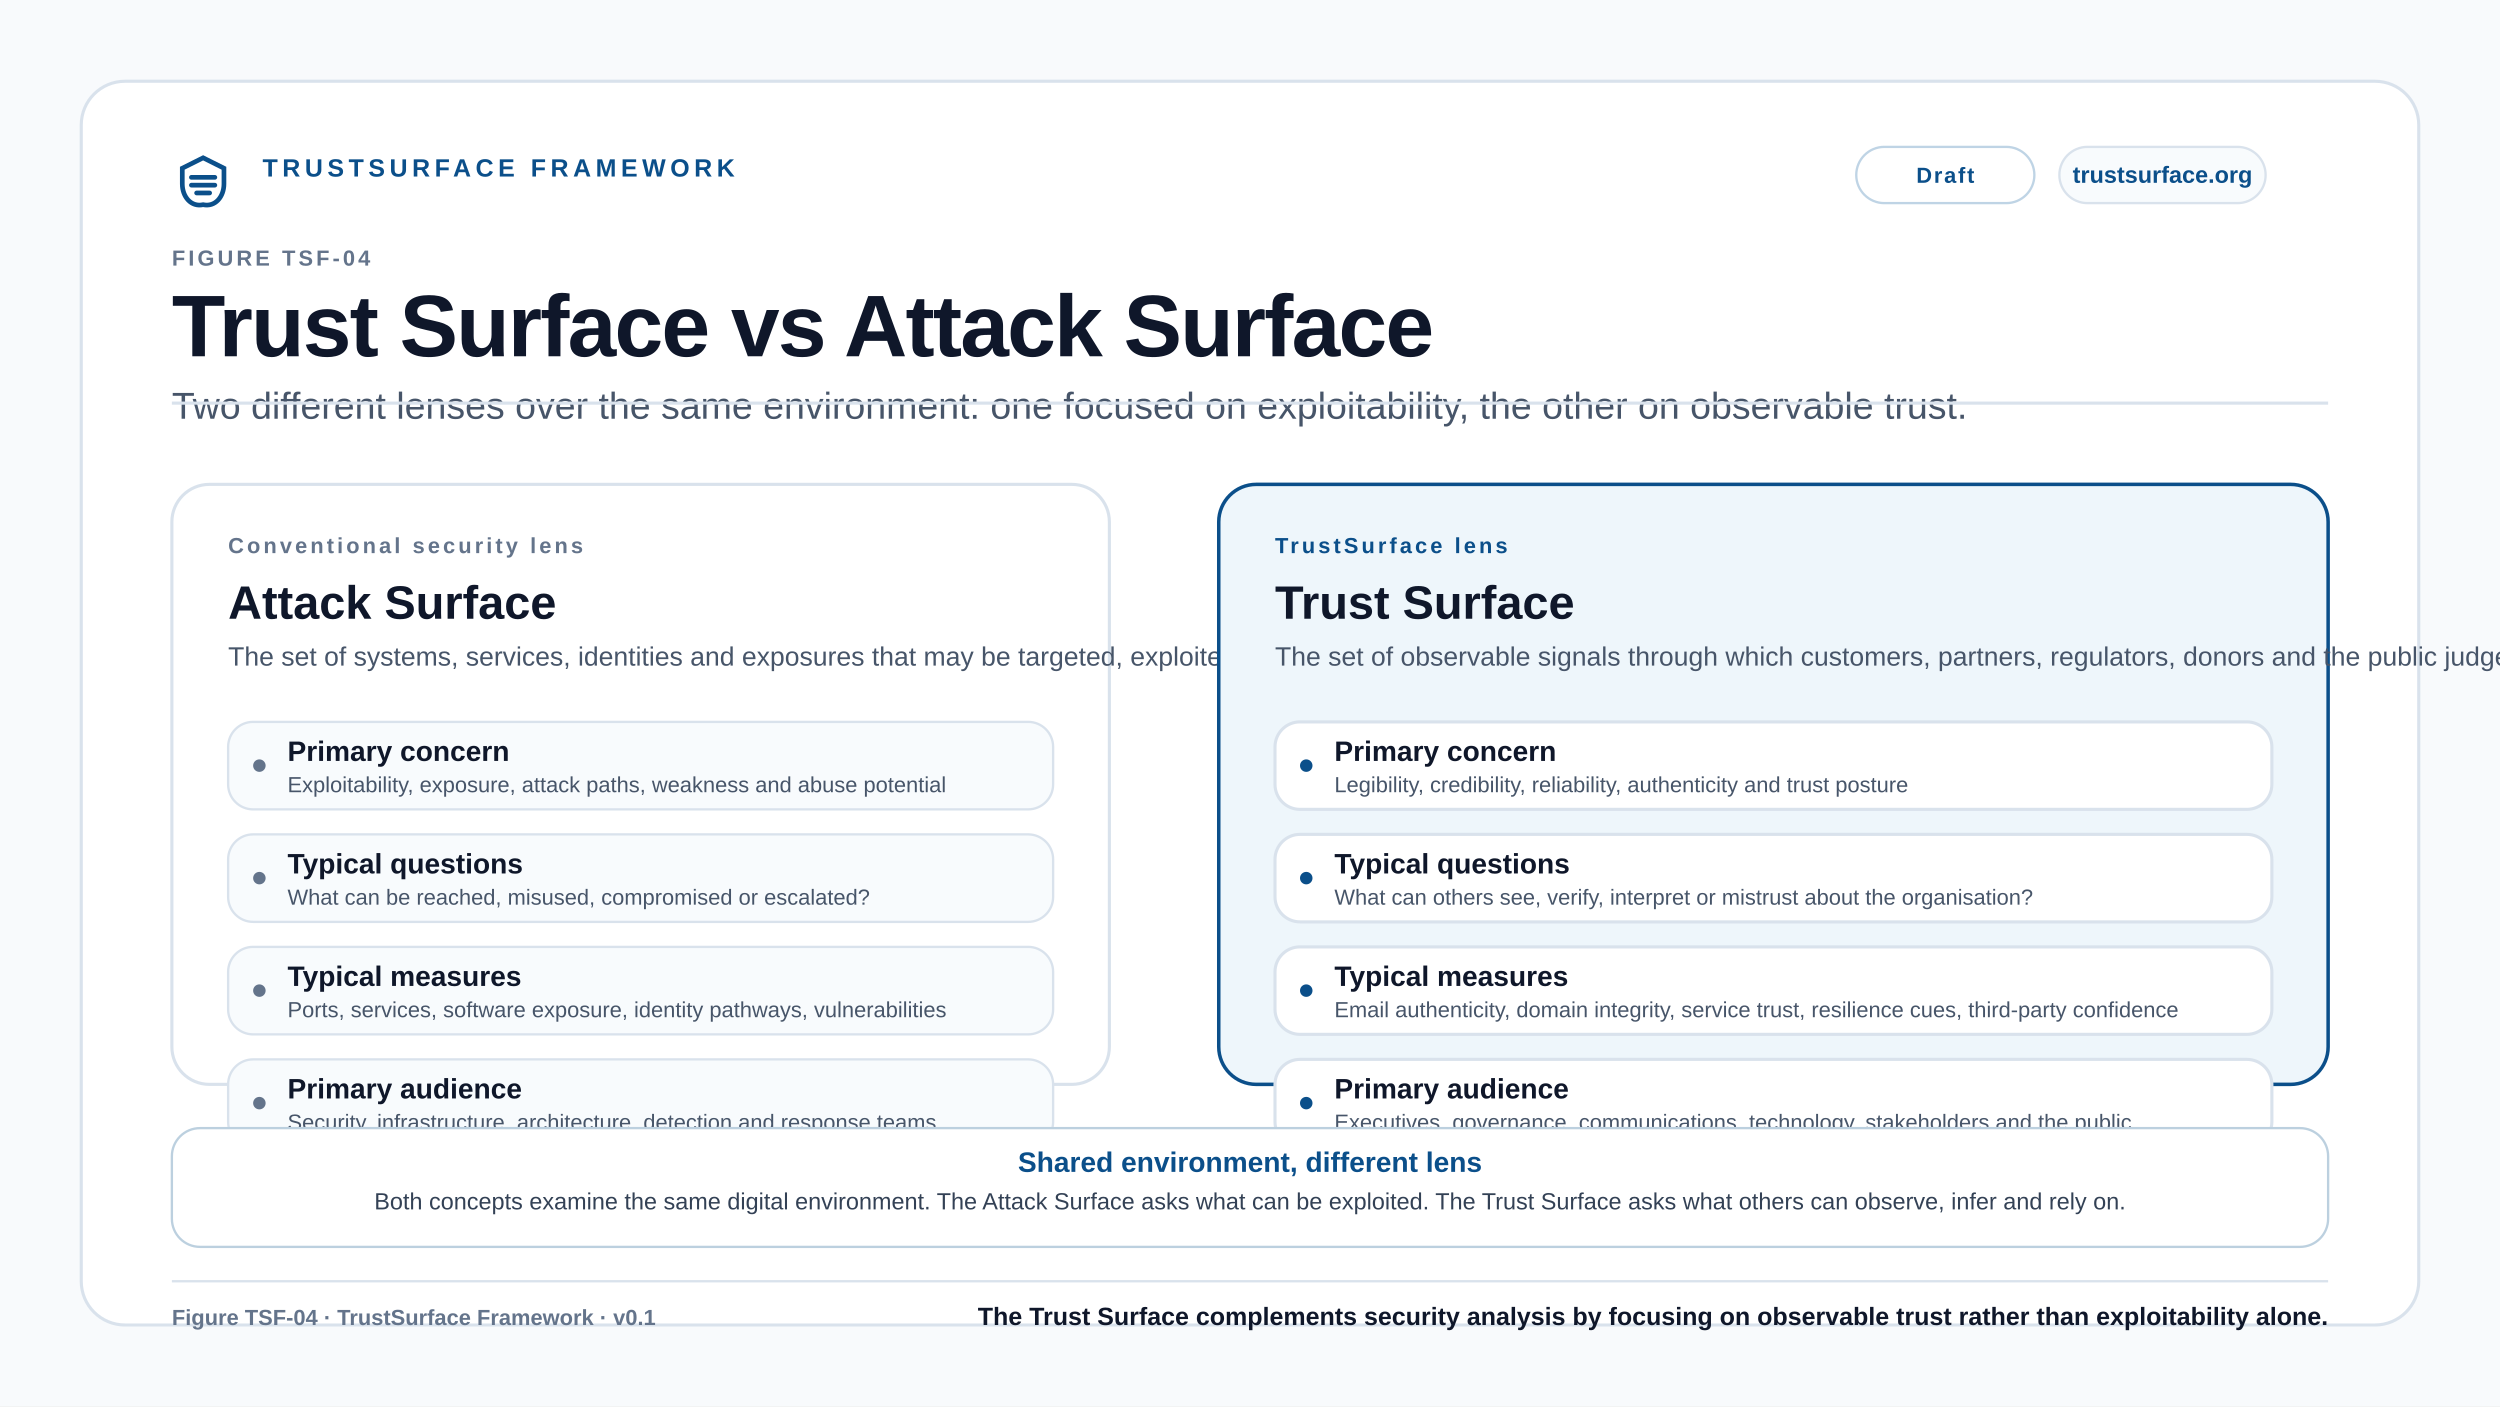
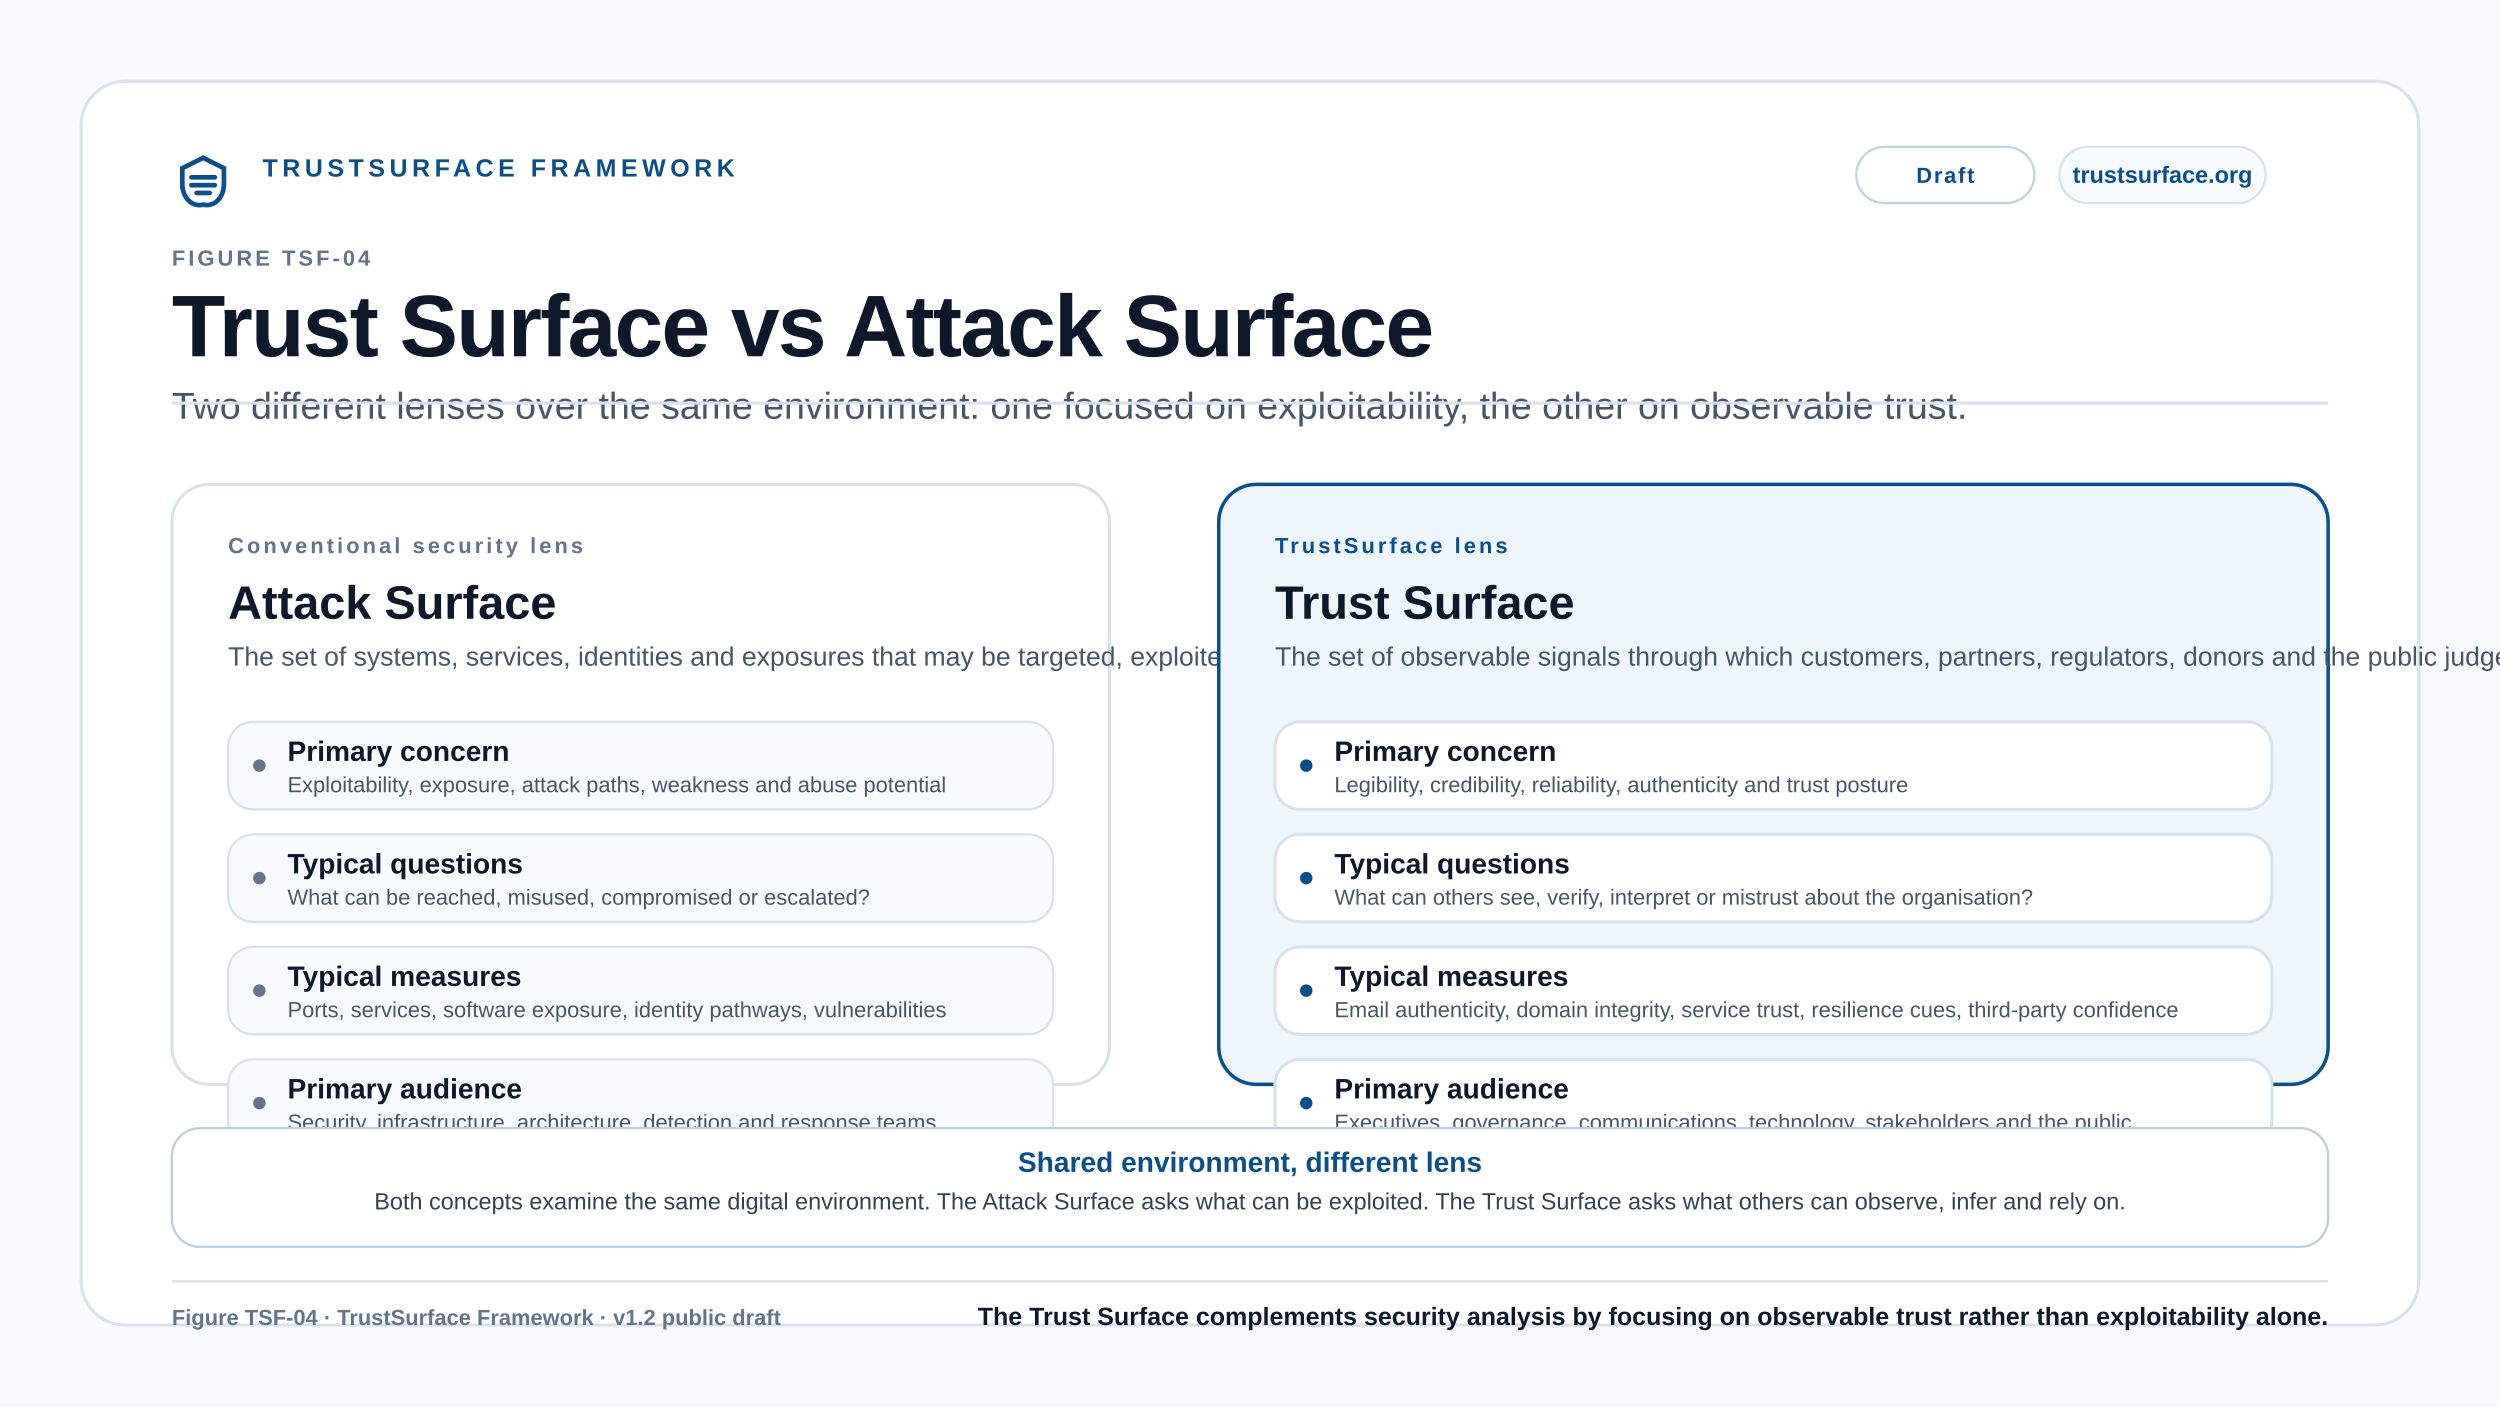
<svg xmlns="http://www.w3.org/2000/svg" width="1600" height="900" viewBox="0 0 1600 900" fill="none" role="img" aria-labelledby="title desc">
  <defs>
    <style>
      text { font-family: Poppins, Arial, sans-serif; fill: #0f172a; }

      .bg { fill: #f8fafc; }
      .frame { fill: #ffffff; stroke: #d9e2ec; stroke-width: 2; }
      .rule { stroke: #d9e2ec; stroke-width: 2; }
      .footer-rule { stroke: #d9e2ec; stroke-width: 1.5; }

      .pill { fill: #ffffff; stroke: #bfd4e5; stroke-width: 1.5; }
      .site-pill { fill: #f8fbfd; stroke: #d9e2ec; stroke-width: 1.5; }

      .panel { fill: #ffffff; stroke: #d9e2ec; stroke-width: 2; }
      .panel-soft { fill: #f8fbfd; stroke: #d9e2ec; stroke-width: 1.5; }
      .panel-accent { fill: #eef6fb; stroke: #0b4f8a; stroke-width: 2.25; }
      .band { fill: #ffffff; stroke: #bcd0df; stroke-width: 1.5; }

      .logo-mark { color: #0b4f8a; }
      .bullet { fill: #0b4f8a; }
      .bullet-soft { fill: #64748b; }

      .kicker {
        font-size: 16px;
        font-weight: 700;
        letter-spacing: 0.18em;
        text-transform: uppercase;
        fill: #0b4f8a;
      }

      .figure-id {
        font-size: 14px;
        font-weight: 700;
        letter-spacing: 0.14em;
        text-transform: uppercase;
        fill: #64748b;
      }

      .title-text {
        font-size: 56px;
        font-weight: 700;
        letter-spacing: -0.02em;
      }

      .subtitle-text {
        font-size: 24px;
        font-weight: 500;
        fill: #475569;
      }

      .status-text {
        font-size: 14px;
        font-weight: 700;
        letter-spacing: 0.08em;
        text-transform: uppercase;
        fill: #0b4f8a;
      }

      .site-link {
        font-size: 15px;
        font-weight: 600;
        fill: #0b4f8a;
      }

      .section-label {
        font-size: 14px;
        font-weight: 700;
        letter-spacing: 0.14em;
        text-transform: uppercase;
        fill: #64748b;
      }

      .section-label-accent {
        font-size: 14px;
        font-weight: 700;
        letter-spacing: 0.14em;
        text-transform: uppercase;
        fill: #0b4f8a;
      }

      .panel-title {
        font-size: 30px;
        font-weight: 700;
      }

      .panel-copy {
        font-size: 17px;
        font-weight: 500;
        fill: #475569;
      }

      .metric-title {
        font-size: 18px;
        font-weight: 650;
      }

      .metric-copy {
        font-size: 14px;
        font-weight: 500;
        fill: #475569;
      }

      .band-title {
        font-size: 18px;
        font-weight: 700;
        fill: #0b4f8a;
      }

      .band-copy {
        font-size: 15px;
        font-weight: 500;
        fill: #334155;
      }

      .footer-meta {
        font-size: 14px;
        font-weight: 600;
        fill: #64748b;
      }

      .footer-statement {
        font-size: 16px;
        font-weight: 600;
      }
    </style>
    <symbol id="ts-mark" viewBox="0 0 24 24">
      <path d="M12 3l8 4v6c0 5-3.4 9-8 8-4.6 1-8-3-8-8V7l8-4z" stroke="currentColor" stroke-width="1.8" />
      <path d="M7.5 10.5h9M7.5 13.5h9M9.5 16.5h5" stroke="currentColor" stroke-width="1.8" stroke-linecap="round" />
    </symbol>
  </defs>
  <rect x="0" y="0" width="1600" height="900" class="bg" />
  <rect x="52" y="52" width="1496" height="796" rx="28" class="frame" />
  <g transform="translate(110 96)">
    <use href="#ts-mark" x="0" y="0" width="40" height="40" class="logo-mark" />
    <text x="58" y="17" class="kicker">TRUSTSURFACE FRAMEWORK</text>
    <text x="0" y="74" class="figure-id">FIGURE TSF-04</text>
    <text x="0" y="132" class="title-text">Trust Surface vs Attack Surface</text>
    <text x="0" y="172" class="subtitle-text">Two different lenses over the same environment: one focused on exploitability, the other on observable trust.</text>
  </g>
  <g transform="translate(1188 94)">
    <rect x="0" y="0" width="114" height="36" rx="18" class="pill" />
    <text x="57" y="23" text-anchor="middle" class="status-text">Draft</text>
  </g>
  <g transform="translate(1318 94)">
    <rect x="0" y="0" width="132" height="36" rx="18" class="site-pill" />
    <text x="66" y="23" text-anchor="middle" class="site-link">trustsurface.org</text>
  </g>
  <line x1="110" y1="258" x2="1490" y2="258" class="rule" />
  <g transform="translate(110 310)">
    <rect x="0" y="0" width="600" height="384" rx="24" class="panel" />
    <text x="36" y="44" class="section-label">Conventional security lens</text>
    <text x="36" y="86" class="panel-title">Attack Surface</text>
    <text x="36" y="116" class="panel-copy">The set of systems, services, identities and exposures that may be targeted, exploited or abused.</text>
    <g transform="translate(36 152)">
      <rect x="0" y="0" width="528" height="56" rx="16" class="panel-soft" />
      <circle cx="20" cy="28" r="4" class="bullet-soft" />
      <text x="38" y="25" class="metric-title">Primary concern</text>
      <text x="38" y="45" class="metric-copy">Exploitability, exposure, attack paths, weakness and abuse potential</text>
      <rect x="0" y="72" width="528" height="56" rx="16" class="panel-soft" />
      <circle cx="20" cy="100" r="4" class="bullet-soft" />
      <text x="38" y="97" class="metric-title">Typical questions</text>
      <text x="38" y="117" class="metric-copy">What can be reached, misused, compromised or escalated?</text>
      <rect x="0" y="144" width="528" height="56" rx="16" class="panel-soft" />
      <circle cx="20" cy="172" r="4" class="bullet-soft" />
      <text x="38" y="169" class="metric-title">Typical measures</text>
      <text x="38" y="189" class="metric-copy">Ports, services, software exposure, identity pathways, vulnerabilities</text>
      <rect x="0" y="216" width="528" height="56" rx="16" class="panel-soft" />
      <circle cx="20" cy="244" r="4" class="bullet-soft" />
      <text x="38" y="241" class="metric-title">Primary audience</text>
      <text x="38" y="261" class="metric-copy">Security, infrastructure, architecture, detection and response teams</text>
    </g>
  </g>
  <g transform="translate(780 310)">
    <rect x="0" y="0" width="710" height="384" rx="24" class="panel-accent" />
    <text x="36" y="44" class="section-label-accent">TrustSurface lens</text>
    <text x="36" y="86" class="panel-title">Trust Surface</text>
    <text x="36" y="116" class="panel-copy">The set of observable signals through which customers, partners, regulators, donors and the public judge whether an organisation appears authentic, reliable and well governed.</text>
    <g transform="translate(36 152)">
      <rect x="0" y="0" width="638" height="56" rx="16" class="panel" />
      <circle cx="20" cy="28" r="4" class="bullet" />
      <text x="38" y="25" class="metric-title">Primary concern</text>
      <text x="38" y="45" class="metric-copy">Legibility, credibility, reliability, authenticity and trust posture</text>
      <rect x="0" y="72" width="638" height="56" rx="16" class="panel" />
      <circle cx="20" cy="100" r="4" class="bullet" />
      <text x="38" y="97" class="metric-title">Typical questions</text>
      <text x="38" y="117" class="metric-copy">What can others see, verify, interpret or mistrust about the organisation?</text>
      <rect x="0" y="144" width="638" height="56" rx="16" class="panel" />
      <circle cx="20" cy="172" r="4" class="bullet" />
      <text x="38" y="169" class="metric-title">Typical measures</text>
      <text x="38" y="189" class="metric-copy">Email authenticity, domain integrity, service trust, resilience cues, third-party confidence</text>
      <rect x="0" y="216" width="638" height="56" rx="16" class="panel" />
      <circle cx="20" cy="244" r="4" class="bullet" />
      <text x="38" y="241" class="metric-title">Primary audience</text>
      <text x="38" y="261" class="metric-copy">Executives, governance, communications, technology, stakeholders and the public</text>
    </g>
  </g>
  <g transform="translate(110 722)">
    <rect x="0" y="0" width="1380" height="76" rx="18" class="band" />
    <text x="690" y="28" text-anchor="middle" class="band-title">Shared environment, different lens</text>
    <text x="690" y="52" text-anchor="middle" class="band-copy">Both concepts examine the same digital environment. The Attack Surface asks what can be exploited. The Trust Surface asks what others can observe, infer and rely on.</text>
  </g>
  <g transform="translate(110 820)">
    <line x1="0" y1="0" x2="1380" y2="0" class="footer-rule" />
-     <text x="0" y="28" class="footer-meta">Figure TSF-04 · TrustSurface Framework · v0.1</text>
+     <text x="0" y="28" class="footer-meta">Figure TSF-04 · TrustSurface Framework · v1.2 public draft</text>
    <text x="1380" y="28" text-anchor="end" class="footer-statement">The Trust Surface complements security analysis by focusing on observable trust rather than exploitability alone.</text>
  </g>
</svg>
